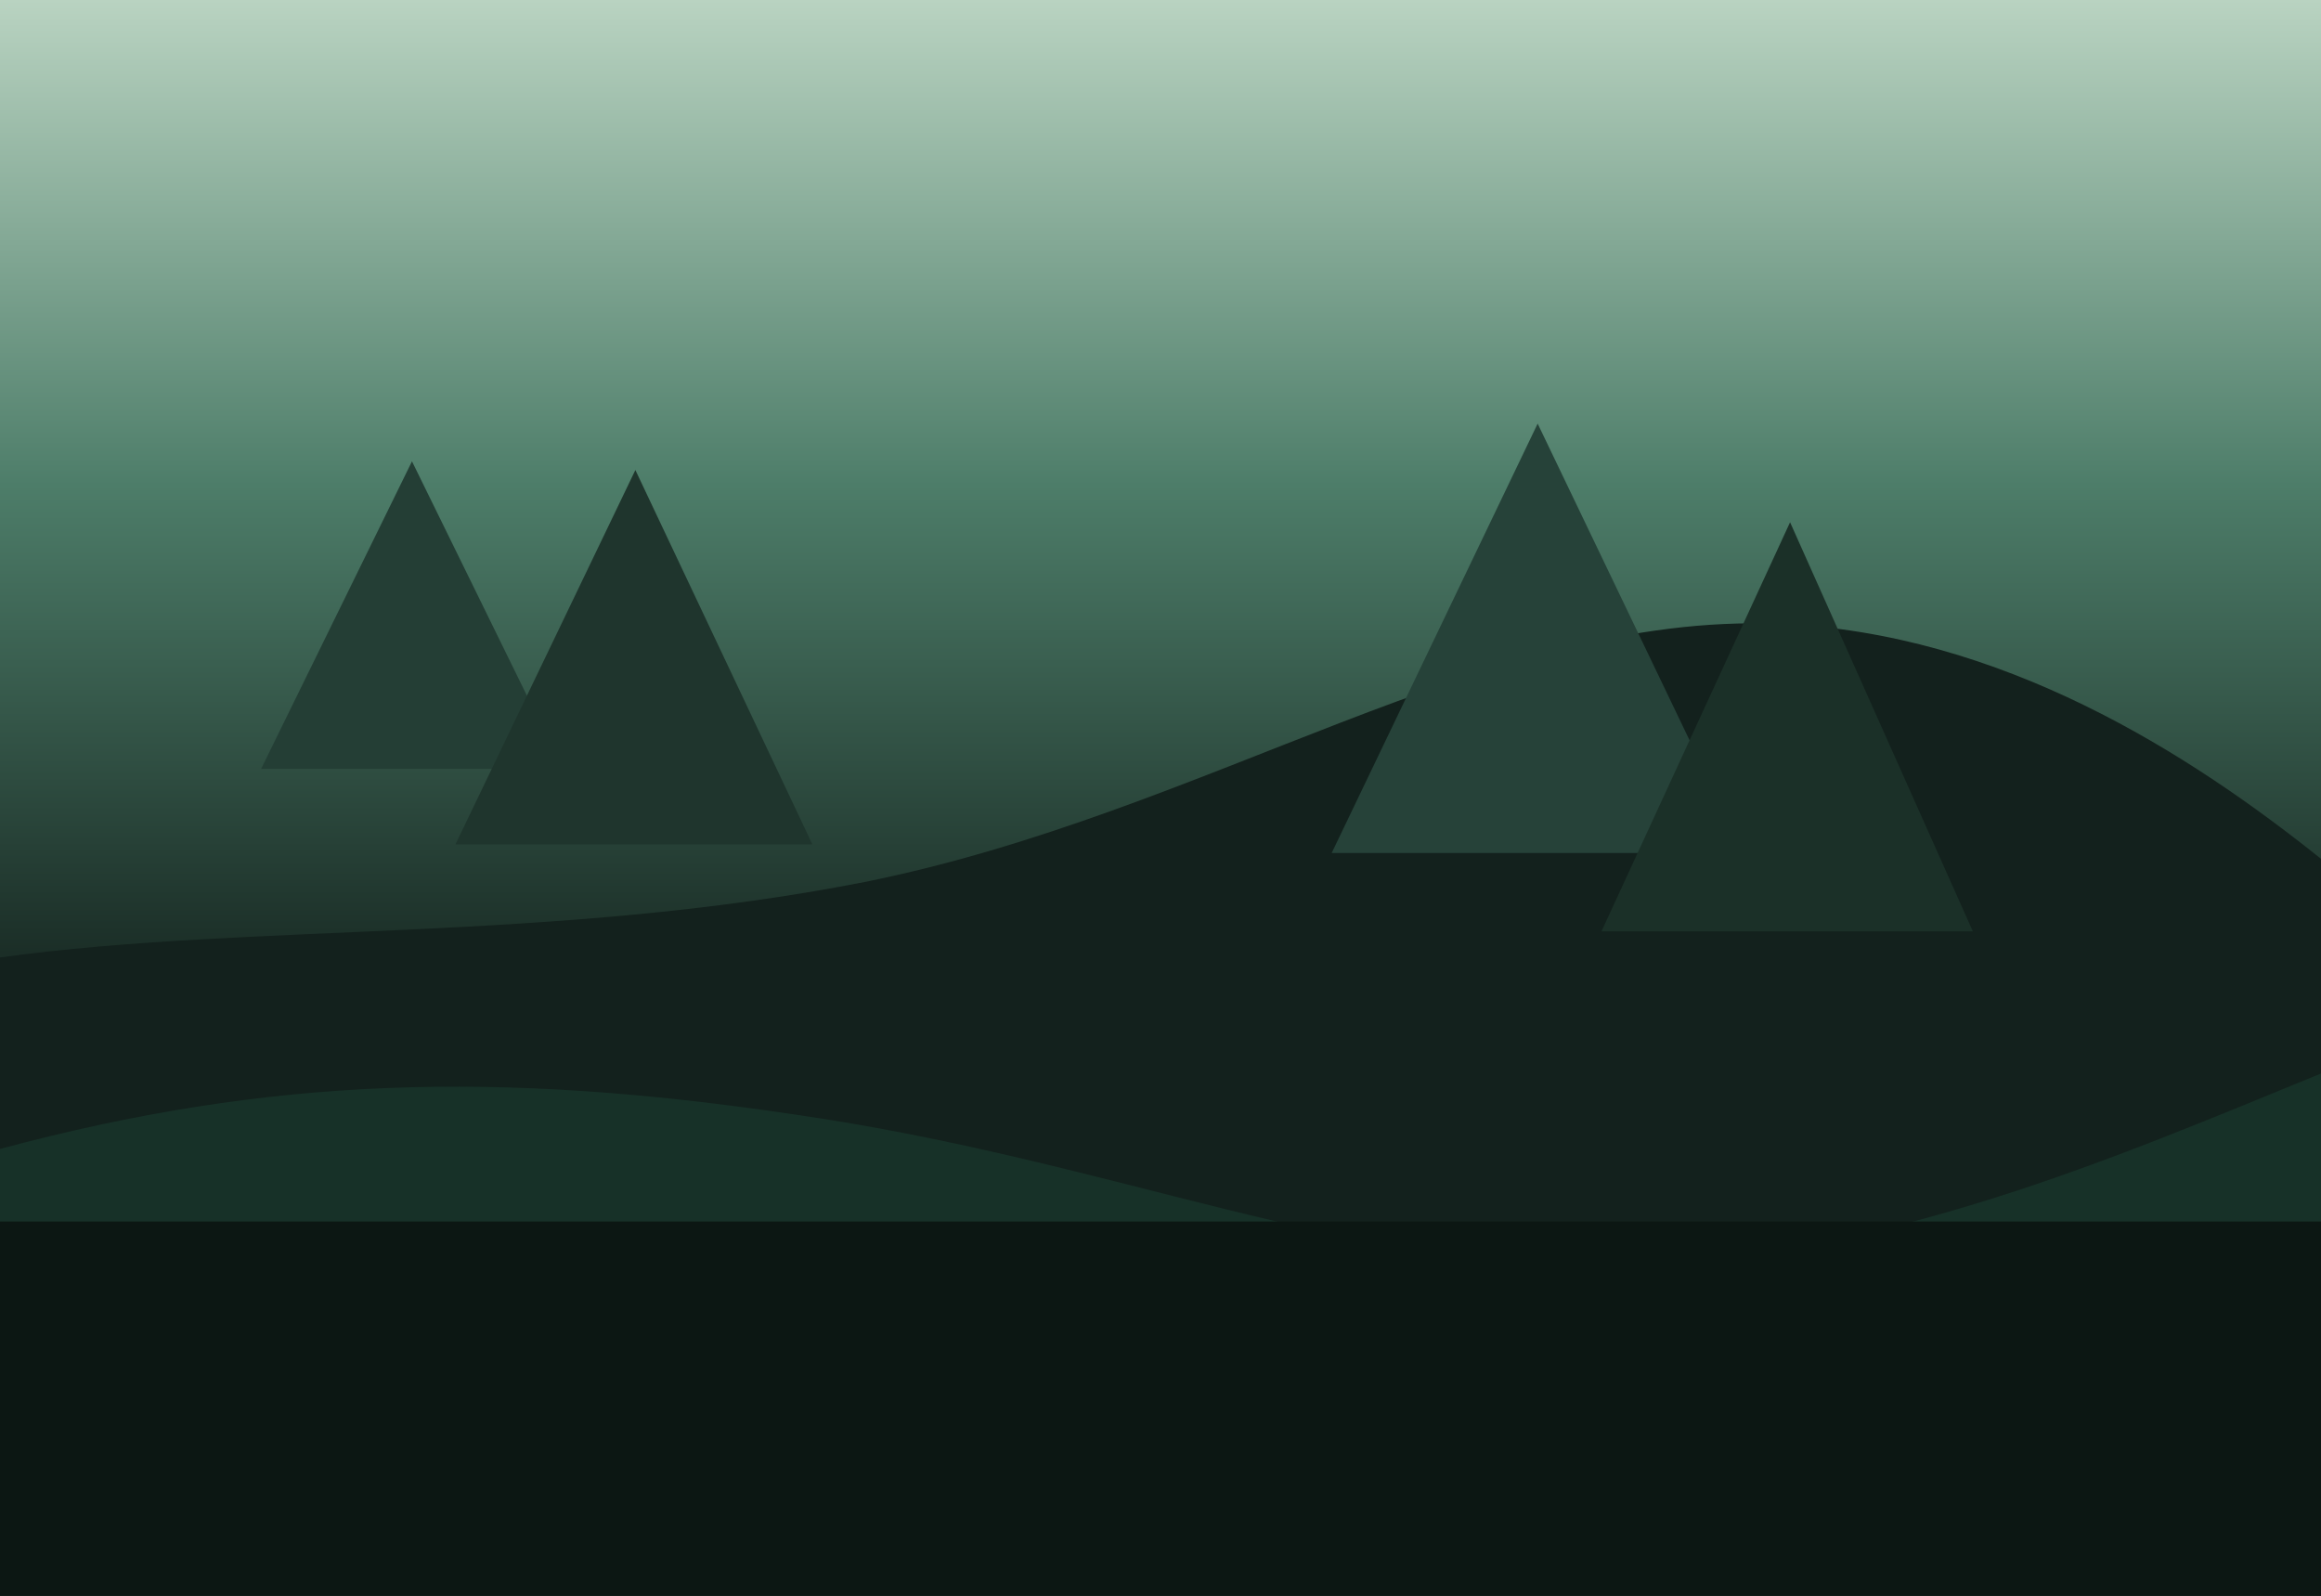
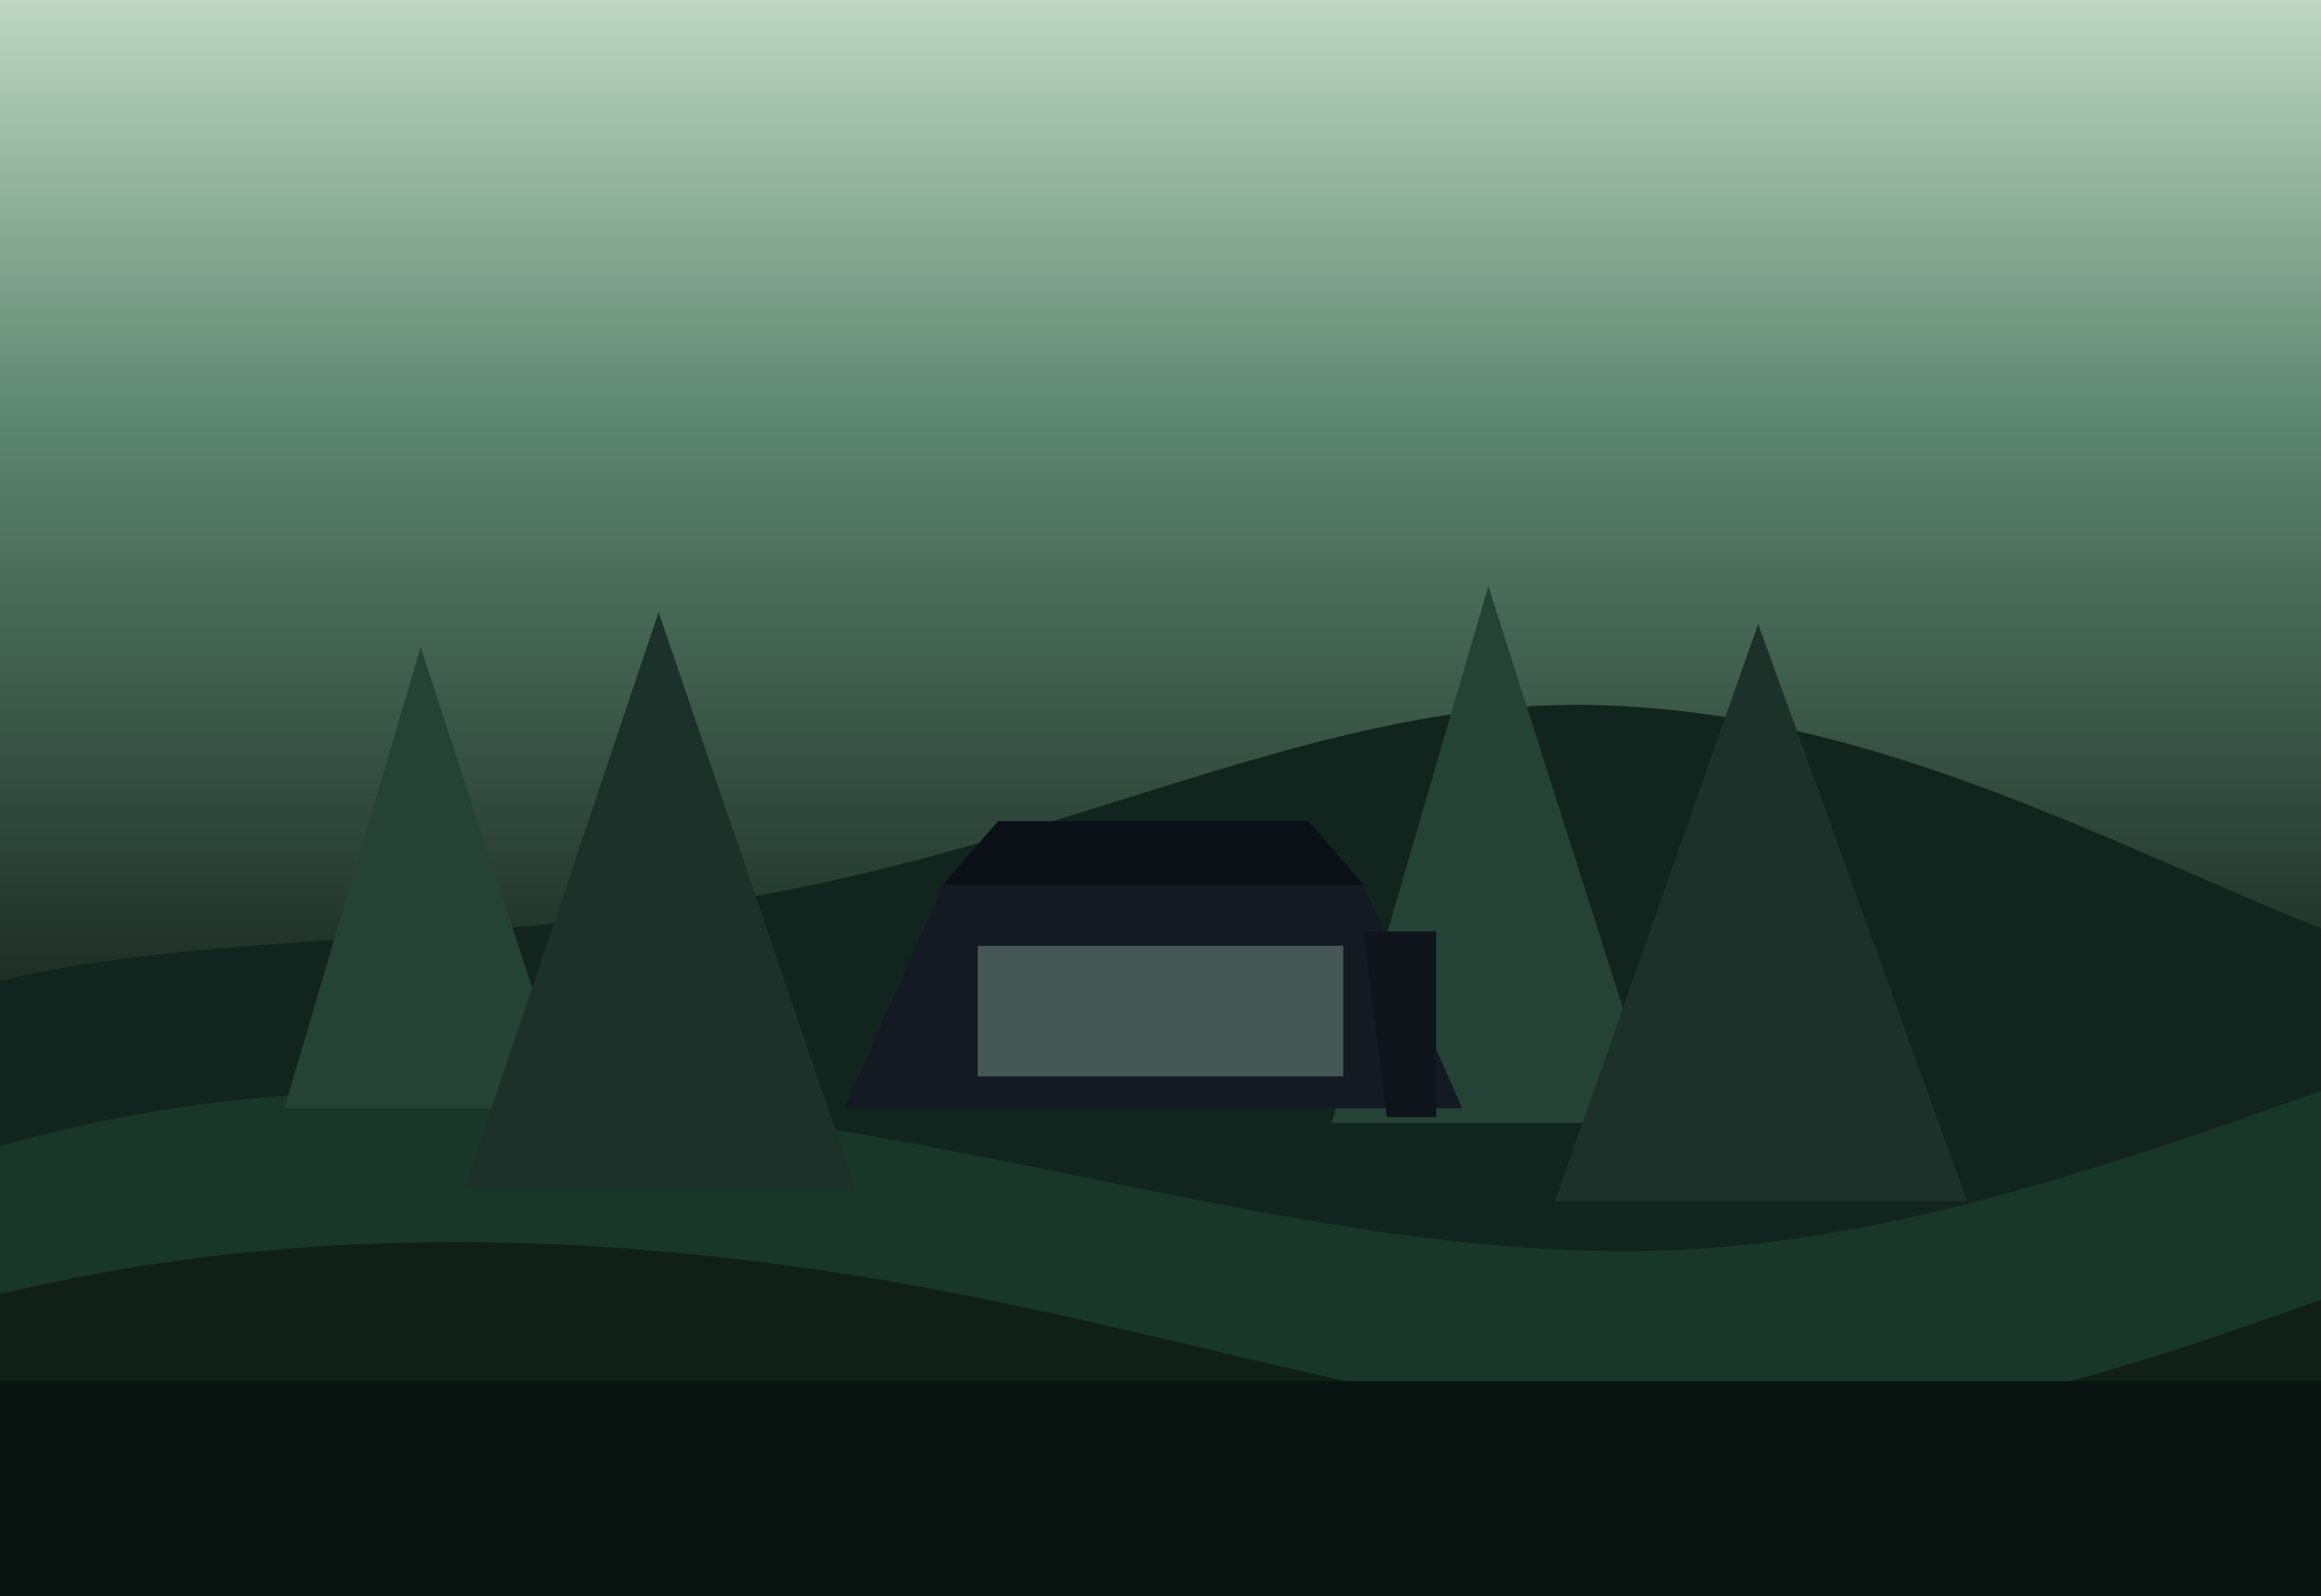
<svg xmlns="http://www.w3.org/2000/svg" width="1600" height="1100" viewBox="0 0 1600 1100" fill="none">
-   <rect width="1600" height="1100" fill="#0A1010" />
-   <rect width="1600" height="1100" fill="url(#paint0_linear)" />
-   <path d="M0 660C174 636 382 650 596 608C834 560 1024 422 1226 430C1380 436 1510 520 1600 592V1100H0V660Z" fill="#13211D" />
-   <path d="M0 792C186 742 344 738 546 768C770 800 928 876 1118 872C1298 868 1458 798 1600 740V1100H0V792Z" fill="#173128" />
-   <path d="M180 530L284 318L388 530H180Z" fill="#243E35" />
-   <path d="M314 582L438 324L560 582H314Z" fill="#1F352D" />
-   <path d="M918 588L1060 292L1202 588H918Z" fill="#264239" />
-   <path d="M1104 642L1234 360L1360 642H1104Z" fill="#1B3028" />
-   <rect y="842" width="1600" height="258" fill="#0C1713" />
+   <rect width="1600" height="1100" fill="#091010" />
+   <rect width="1600" height="1100" fill="url(#sky)" />
+   <path d="M0 676C154 640 332 654 530 616C754 574 916 482 1098 486C1288 490 1446 578 1600 640V1100H0V676Z" fill="#12241E" />
+   <path d="M0 790C170 742 332 744 520 770C752 804 948 868 1144 862C1290 858 1438 810 1600 752V1100H0V790Z" fill="#19362B" />
+   <path d="M0 892C184 848 376 846 582 878C812 914 996 986 1184 986C1350 986 1486 936 1600 896V1100H0V892Z" fill="#102019" />
+   <path d="M196 764L290 446L394 764H196Z" fill="#254236" />
+   <path d="M320 820L454 422L590 820H320Z" fill="#1C3129" />
+   <path d="M918 774L1026 404L1144 774H918Z" fill="#254236" />
+   <path d="M1072 828L1212 430L1356 828H1072Z" fill="#1C3129" />
+   <path d="M650 610H940L1008 764H582L650 610Z" fill="#141A21" />
+   <path d="M688 566H902L940 610H650L688 566Z" fill="#0B1016" />
+   <path d="M674 652H926V742H674V652Z" fill="#9EC5B6" fill-opacity="0.36" />
+   <path d="M940 642H990V770H956L940 642Z" fill="#0F141B" />
+   <rect y="952" width="1600" height="148" fill="#09130F" />
  <defs>
-     <linearGradient id="paint0_linear" x1="800" y1="0" x2="800" y2="760" gradientUnits="userSpaceOnUse">
-       <stop stop-color="#B9D3C1" />
-       <stop offset="0.44" stop-color="#4D7D69" />
-       <stop offset="1" stop-color="#0B1512" />
+     <linearGradient id="sky" x1="800" y1="0" x2="800" y2="760" gradientUnits="userSpaceOnUse">
+       <stop stop-color="#BFD7C4" />
+       <stop offset="0.38" stop-color="#5C866F" />
+       <stop offset="1" stop-color="#101B16" />
    </linearGradient>
  </defs>
</svg>
